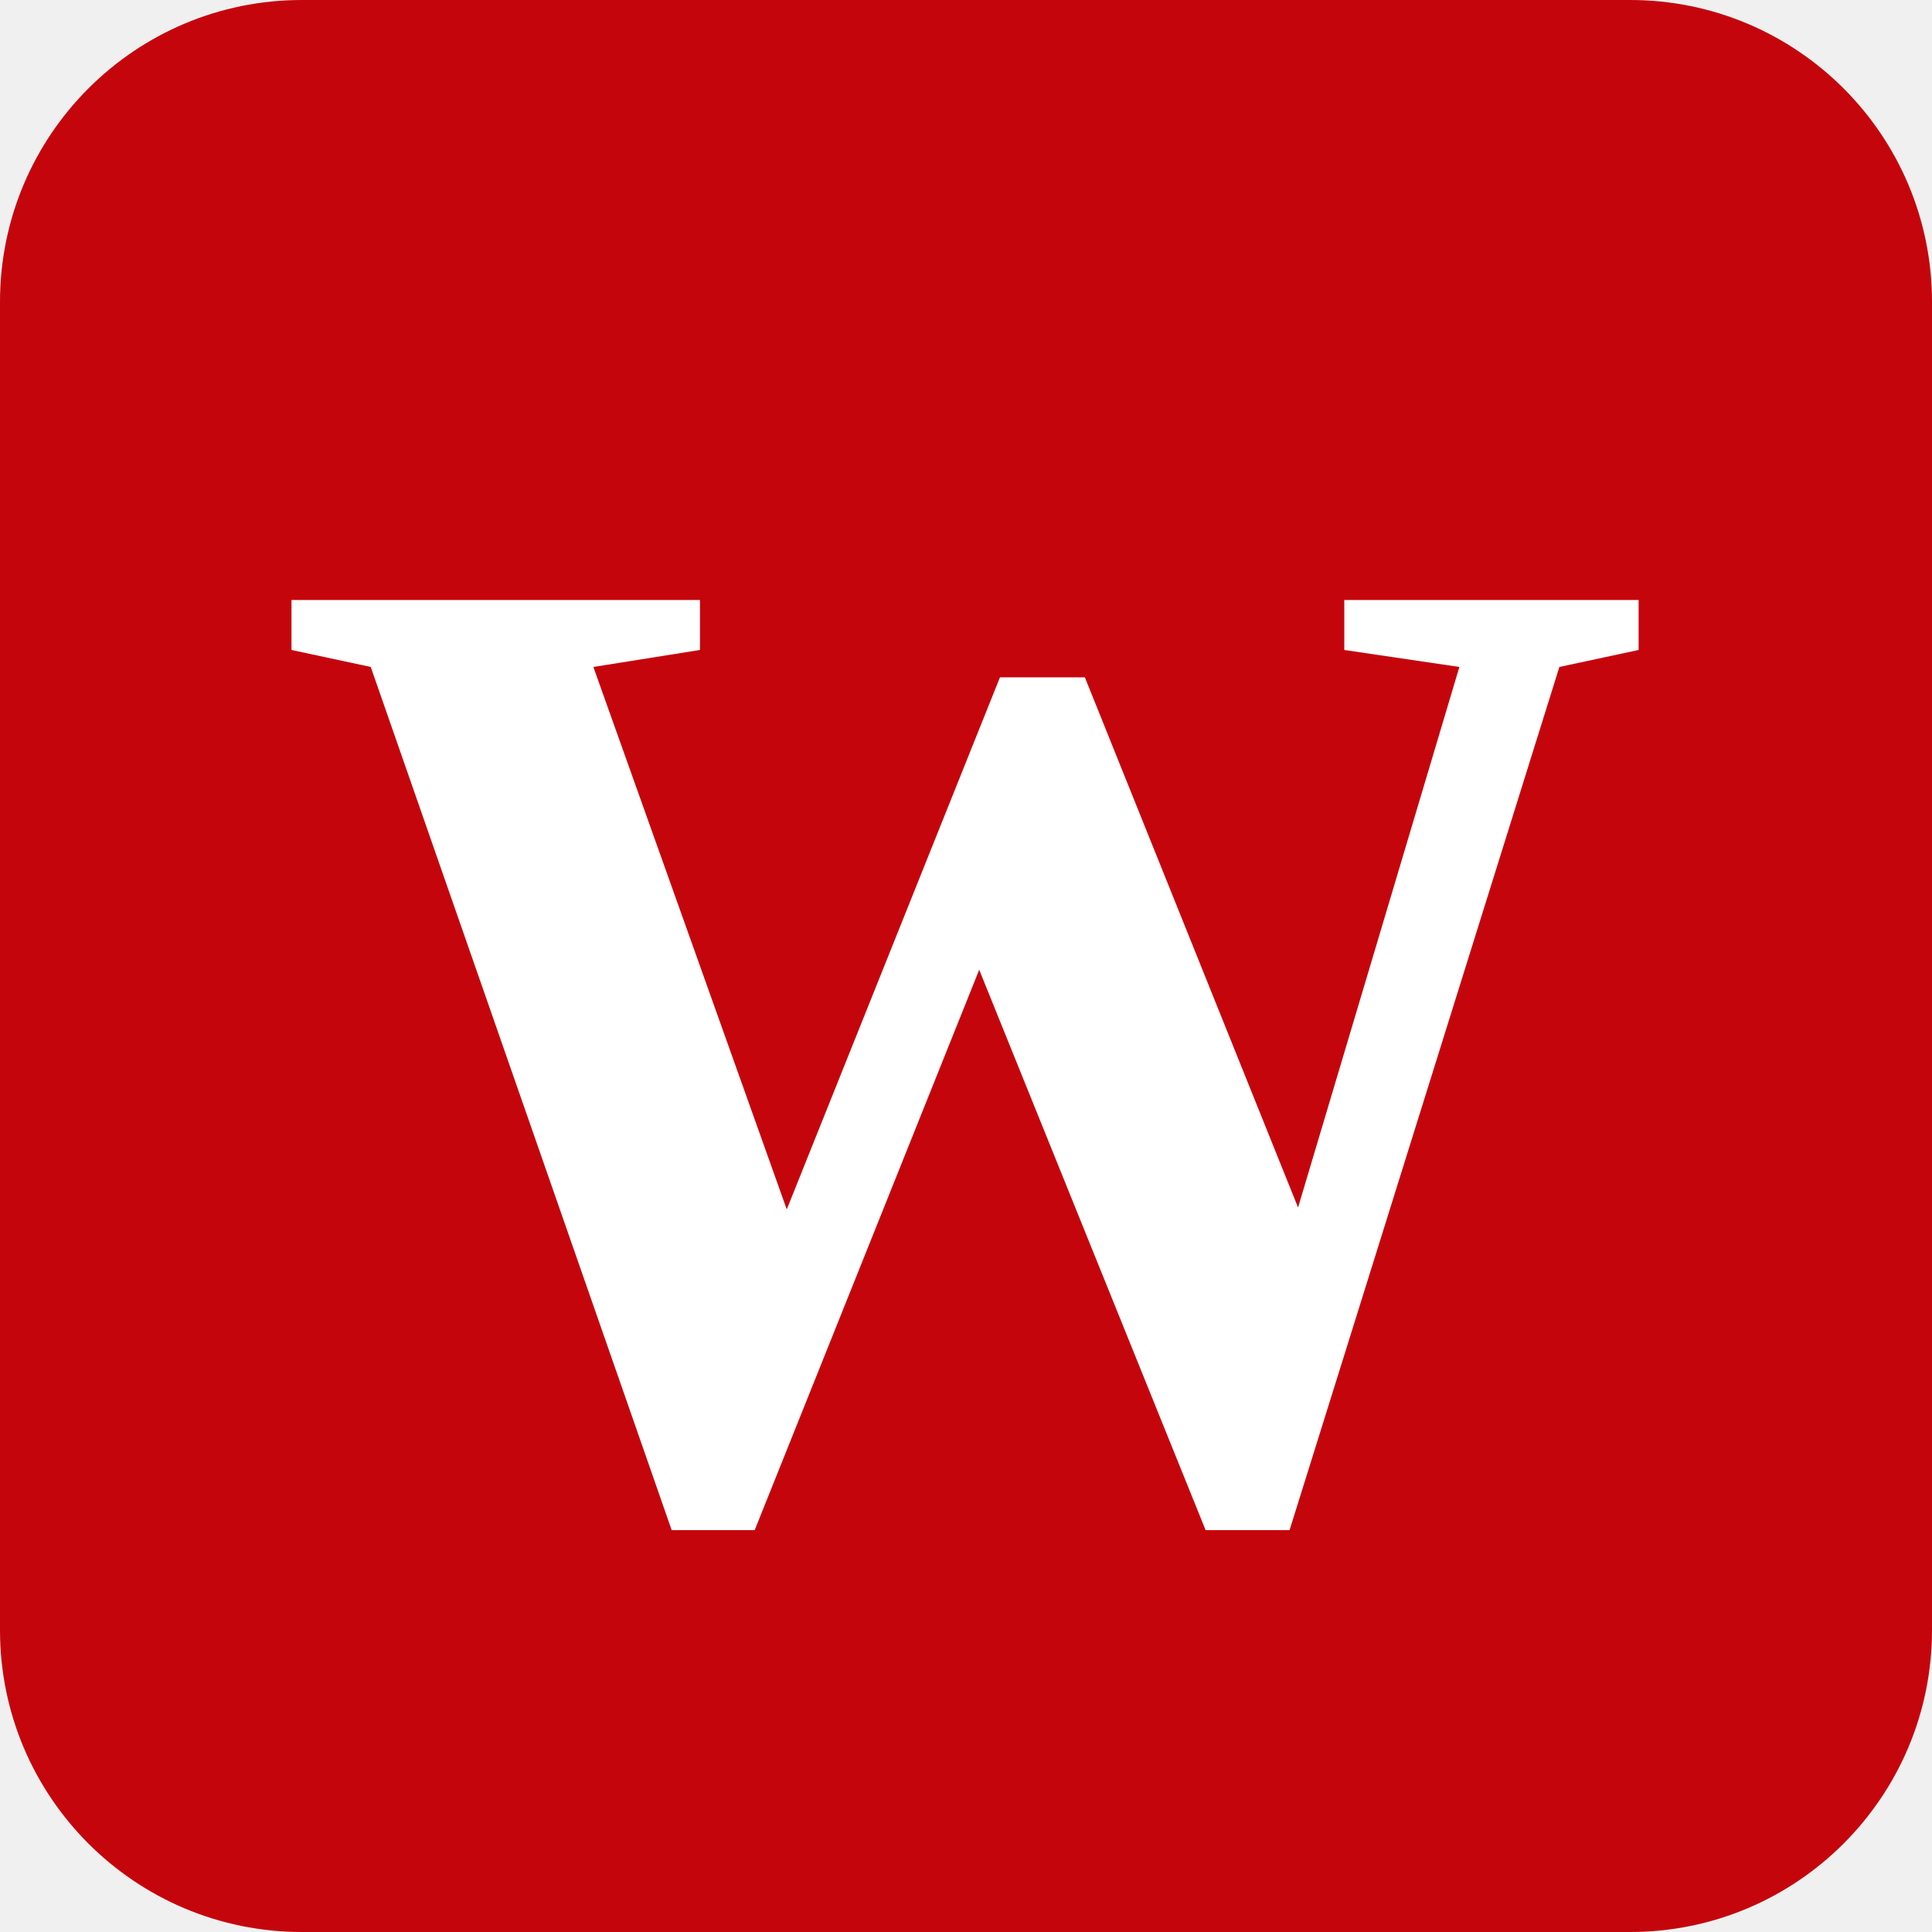
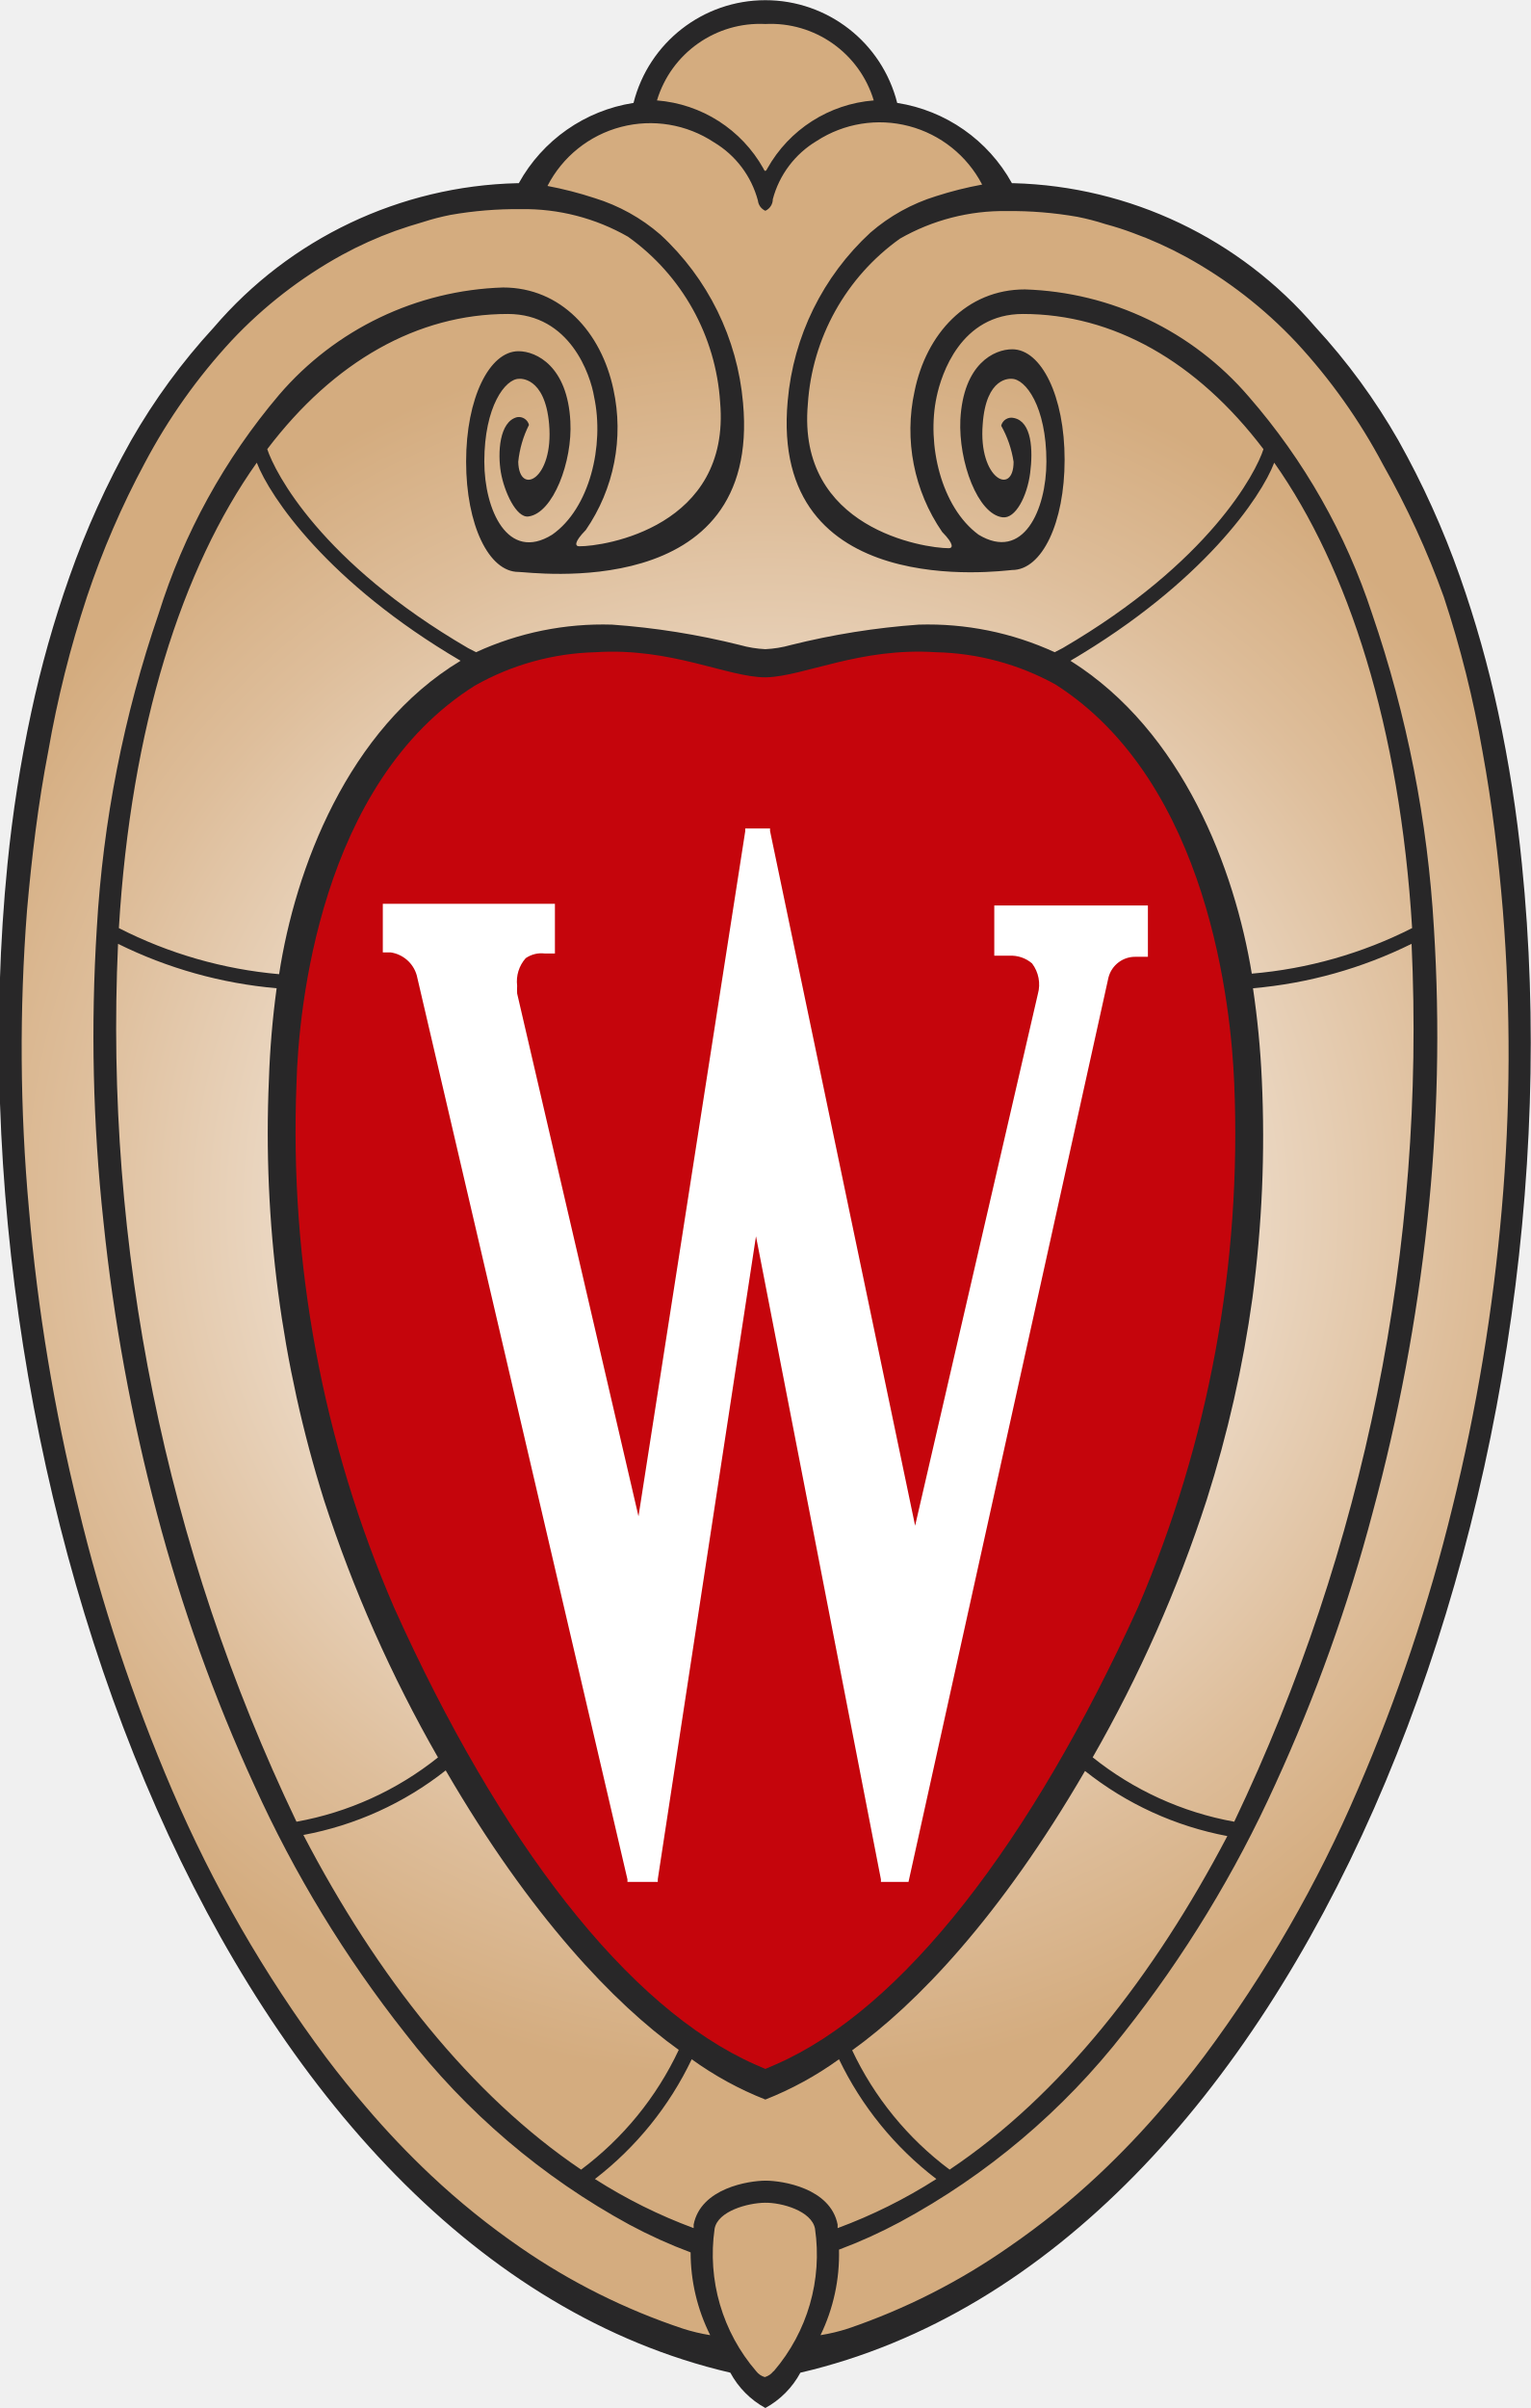
- <svg xmlns="http://www.w3.org/2000/svg" viewBox="0 0 32 32">
-   <rect width="32" height="32" rx="5" fill="#C5050C" />
-   <text x="16" y="25" font-family="Georgia, 'Times New Roman', serif" font-size="23" font-weight="bold" fill="white" text-anchor="middle">W</text>
+ <svg xmlns="http://www.w3.org/2000/svg" id="Layer_1" data-name="Layer 1" viewBox="0 0 55.5 87.28">
+   <defs>
+     <style>.cls-1{fill:url(#Web_Shield_blend);}.cls-2{fill:#282728;}.cls-3{fill:#c5050c;}.cls-4{fill:#fff;}</style>
+     <radialGradient id="Web_Shield_blend" cx="0.89" cy="17.74" r="33.44" gradientTransform="translate(27.04 24.74) scale(1.09 1.09)" gradientUnits="userSpaceOnUse">
+       <stop offset="0.17" stop-color="#fff" />
+       <stop offset="0.3" stop-color="#f6ede4" />
+       <stop offset="0.69" stop-color="#debe9b" />
+       <stop offset="0.87" stop-color="#d4ac7f" />
+     </radialGradient>
+   </defs>
+   <path class="cls-1" d="M28,87.36a3.78,3.78,0,0,1-1.05-1.16l-0.06-.09-0.11,0C8.65,81.86-1.45,54,.83,31.71a47.71,47.71,0,0,1,1.29-7.25,35.39,35.39,0,0,1,2.33-6.39,23.55,23.55,0,0,1,3.75-5.65A14.7,14.7,0,0,1,19,7.28,0.33,0.33,0,0,0,19.33,7,5.49,5.49,0,0,1,23.21,4.4l0.19,0,0-.19A4.69,4.69,0,0,1,28,.64a4.76,4.76,0,0,1,4.56,3.54l0,0.19,0.19,0A5.51,5.51,0,0,1,36.67,7a0.32,0.32,0,0,0,.37.26,14.7,14.7,0,0,1,10.77,5.13,24,24,0,0,1,4.24,6.71l0.23,0.55a42.56,42.56,0,0,1,2.89,12C57.45,54,47.35,81.86,29.23,86.08l-0.11,0-0.06.09A3.78,3.78,0,0,1,28,87.36Z" transform="translate(-0.25 -0.36)" />
+   <path class="cls-2" d="M55.43,31.68a49.49,49.49,0,0,0-.86-5.5,39.81,39.81,0,0,0-1.39-4.93,31.29,31.29,0,0,0-2.23-4.93,22.63,22.63,0,0,0-3-4.1A14.94,14.94,0,0,0,37,7H36.94a5.77,5.77,0,0,0-4.16-2.91,4.93,4.93,0,0,0-9.56,0A5.77,5.77,0,0,0,19.06,7H19A14.94,14.94,0,0,0,8,12.23a22.63,22.63,0,0,0-3,4.1,31.29,31.29,0,0,0-2.23,4.93,39.81,39.81,0,0,0-1.39,4.93,49.49,49.49,0,0,0-.86,5.5C-1.73,54.3,8.44,82.1,26.73,86.36A3.17,3.17,0,0,0,28,87.64a3.17,3.17,0,0,0,1.27-1.28C47.56,82.1,57.73,54.3,55.43,31.68ZM28,1.23A3.9,3.9,0,0,1,31.93,4a4.86,4.86,0,0,0-3.86,2.47,0.17,0.17,0,0,1-.07.09,0.15,0.15,0,0,1-.07-0.09A4.86,4.86,0,0,0,24.07,4,3.9,3.9,0,0,1,28,1.23ZM26.14,5.52a3.51,3.51,0,0,1,1.59,2.11A0.46,0.46,0,0,0,28,8a0.46,0.46,0,0,0,.27-0.42,3.51,3.51,0,0,1,1.59-2.11,4.19,4.19,0,0,1,6,1.58,13.38,13.38,0,0,0-1.67.42,6.6,6.6,0,0,0-2.38,1.32,9.4,9.4,0,0,0-3,6.1c-0.67,7.31,7.72,6.16,8.14,6.13,1.08,0,1.9-1.71,1.9-4s-0.84-4-1.9-4c-0.65,0-1.77.52-1.88,2.55C35,17.1,35.7,19,36.6,19.11c0.47,0.06.89-.76,1-1.6s0.06-1.87-.59-2a0.38,0.38,0,0,0-.46.28A3.83,3.83,0,0,1,37,17.1c0,1.25-1.28.63-1.12-1.36C36,14,36.89,14.09,36.93,14.09c0.5,0,1.26,1,1.26,3,0,1.75-.84,3.63-2.46,2.65-1.36-1-1.89-3.28-1.52-5,0.17-.81.87-3,3.13-3,3.26,0,6.3,1.71,8.72,4.9-0.27.85-1.95,4.1-7.28,7.21l-0.29.15a11,11,0,0,0-4.93-1,27.07,27.07,0,0,0-4.64.74,4.09,4.09,0,0,1-.92.15h0a4.09,4.09,0,0,1-.92-0.15A27.07,27.07,0,0,0,22.44,23a11,11,0,0,0-4.93,1l-0.29-.15c-5.34-3.11-7-6.36-7.28-7.21,2.42-3.19,5.46-4.9,8.72-4.9,2.26,0,3,2.21,3.13,3,0.38,1.77-.16,4.05-1.52,5-1.61,1-2.46-.9-2.46-2.65,0-2,.76-3,1.26-3,0,0,.94-0.11,1.09,1.65,0.17,2-1.09,2.61-1.12,1.36a3.83,3.83,0,0,1,.39-1.34A0.38,0.38,0,0,0,19,15.48c-0.65.16-.71,1.3-0.59,2s0.56,1.66,1,1.6c0.9-.12,1.6-2,1.52-3.44-0.1-2-1.23-2.55-1.88-2.55-1.06,0-1.9,1.71-1.9,4s0.82,4,1.9,4c0.42,0,8.81,1.18,8.14-6.13a9.4,9.4,0,0,0-3-6.1,6.6,6.6,0,0,0-2.38-1.32A13.38,13.38,0,0,0,20.1,7.1,4.19,4.19,0,0,1,26.14,5.52ZM10.28,36.18A32.49,32.49,0,0,0,10,39.49a44.42,44.42,0,0,0,2,15.25,49.48,49.48,0,0,0,4.13,9.32A11.48,11.48,0,0,1,11,66.39,66.66,66.66,0,0,1,4.53,34.57,16.13,16.13,0,0,0,10.28,36.18ZM4.56,34c0.44-7.31,2.29-13.05,5-16.87,0.48,1.24,2.57,4.35,7.39,7.18-4.1,2.47-6,7.56-6.58,11.36A15.81,15.81,0,0,1,4.56,34ZM16.41,64.53c3.08,5.3,6.12,8.46,8.45,10.13A11.54,11.54,0,0,1,21.32,79c-4-2.7-7.4-7-10.07-12.13A11.81,11.81,0,0,0,16.41,64.53ZM25.33,75A12.2,12.2,0,0,0,28,76.46,12.2,12.2,0,0,0,30.67,75a12,12,0,0,0,3.53,4.34,18.69,18.69,0,0,1-3.58,1.78s0-.09,0-0.13c-0.26-1.32-2-1.59-2.61-1.59s-2.35.27-2.61,1.59c0,0,0,.09,0,0.13a18.69,18.69,0,0,1-3.58-1.78A12,12,0,0,0,25.33,75Zm5.81-.32c2.33-1.67,5.37-4.83,8.45-10.13a11.81,11.81,0,0,0,5.16,2.36C42.08,72,38.69,76.32,34.68,79A11.54,11.54,0,0,1,31.14,74.66Zm8.72-10.61A49.48,49.48,0,0,0,44,54.73a44.1,44.1,0,0,0,1.66-7.32A44.34,44.34,0,0,0,46,39.49a32.49,32.49,0,0,0-.32-3.31,16.13,16.13,0,0,0,5.75-1.61A66.66,66.66,0,0,1,45,66.39,11.48,11.48,0,0,1,39.86,64.05Zm5.78-28.4c-0.62-3.8-2.5-8.8-6.58-11.36,4.82-2.83,6.92-5.94,7.39-7.18,2.69,3.82,4.55,9.56,5,16.87A15.81,15.81,0,0,1,45.64,35.65ZM25,84.76a23.29,23.29,0,0,1-5.87-2.93,27.5,27.5,0,0,1-3.25-2.62,31.1,31.1,0,0,1-2.35-2.47q-0.76-.88-1.46-1.81a47.49,47.49,0,0,1-5.58-9.69A63.9,63.9,0,0,1,3.09,55,70.46,70.46,0,0,1,1.3,44.19a64.57,64.57,0,0,1-.07-10.84C1.4,31.43,1.63,29.5,2,27.59A39.32,39.32,0,0,1,3.4,22a31,31,0,0,1,2.1-4.86,20.93,20.93,0,0,1,3.15-4.44,16.19,16.19,0,0,1,4-3.1,13.93,13.93,0,0,1,1.93-.87q0.51-.18,1-0.32a8.82,8.82,0,0,1,1-.26,14,14,0,0,1,2.56-.21,7.58,7.58,0,0,1,3.88,1,8,8,0,0,1,3.34,6c0.39,4.52-4.21,5.23-5.11,5.22-0.14,0-.21-0.13.24-0.59a6.53,6.53,0,0,0,1-5.1c-0.44-2.07-1.9-3.69-4-3.69a11.16,11.16,0,0,0-8.12,3.89A22.78,22.78,0,0,0,6,22.61,42.69,42.69,0,0,0,3.76,34,62.43,62.43,0,0,0,4,44.63,68.71,68.71,0,0,0,5.94,55.22a60.82,60.82,0,0,0,3.53,9.85,43.36,43.36,0,0,0,5.48,9A25.89,25.89,0,0,0,23.08,81a18.15,18.15,0,0,0,2.21,1A6.71,6.71,0,0,0,26,85,6.63,6.63,0,0,1,25,84.76Zm3.29,1.55a0.6,0.6,0,0,1-.31.21,0.6,0.6,0,0,1-.31-0.21,6.49,6.49,0,0,1-1.51-5.17c0.12-.64,1.2-0.93,1.82-0.94s1.7,0.3,1.82.94A6.49,6.49,0,0,1,28.31,86.3ZM54.7,44.19A70.46,70.46,0,0,1,52.91,55a63.9,63.9,0,0,1-3.42,10.2,47.49,47.49,0,0,1-5.58,9.69q-0.7.93-1.46,1.81a31.1,31.1,0,0,1-2.35,2.47,27.5,27.5,0,0,1-3.25,2.62A23.29,23.29,0,0,1,31,84.76,6.63,6.63,0,0,1,30,85a6.71,6.71,0,0,0,.67-3.1,18.15,18.15,0,0,0,2.21-1,25.89,25.89,0,0,0,8.13-6.87,43.36,43.36,0,0,0,5.48-9,60.82,60.82,0,0,0,3.53-9.85A68.71,68.71,0,0,0,52,44.63,62.43,62.43,0,0,0,52.24,34,42.69,42.69,0,0,0,50,22.61a22.78,22.78,0,0,0-4.47-7.87,11.16,11.16,0,0,0-8.12-3.89c-2.12,0-3.58,1.62-4,3.69a6.53,6.53,0,0,0,1,5.1c0.45,0.46.38,0.59,0.24,0.59-0.9,0-5.51-.71-5.11-5.22a8,8,0,0,1,3.34-6,7.58,7.58,0,0,1,3.88-1,14,14,0,0,1,2.56.21,8.77,8.77,0,0,1,1,.26q0.52,0.14,1,.32a13.93,13.93,0,0,1,1.93.87,16.19,16.19,0,0,1,4,3.1,20.93,20.93,0,0,1,3.15,4.44A31,31,0,0,1,52.6,22,39.32,39.32,0,0,1,54,27.59c0.35,1.91.58,3.84,0.74,5.77A64.57,64.57,0,0,1,54.7,44.19Z" transform="translate(-0.25 -0.36)" />
+   <path class="cls-3" d="M45,39.63c-0.11-2.69-.9-10.9-6.48-14.46A9.41,9.41,0,0,0,34.18,24c-2.74-.18-4.77.87-6.14,0.91H28c-1.37,0-3.42-1.09-6.16-.91a9.35,9.35,0,0,0-4.37,1.21C11.85,28.73,11.07,36.94,11,39.63a43.52,43.52,0,0,0,3.54,19C18.36,67.12,23,73.14,27.63,75.19L28,75.35l0.37-.16c4.61-2,9.27-8.06,13.14-16.57A43.53,43.53,0,0,0,45,39.63Z" transform="translate(-0.25 -0.36)" />
+   <path class="cls-4" d="M36.3,33.18V35L36.67,35h0.18a1.17,1.17,0,0,1,.82.28,1.27,1.27,0,0,1,.21,1.11s-3.74,16.19-4.45,19.27c-0.82-3.9-5.26-25.18-5.26-25.18l0-.09H27.27v0.1L23.4,55.32,19,36.37a2.7,2.7,0,0,1,0-.28,1.27,1.27,0,0,1,.31-1A1,1,0,0,1,20,34.92l0.37,0v-1.8H14.13v1.76l0.28,0a1.16,1.16,0,0,1,.95.83L23,68.48l0,0.09h1.1v-0.1l3.56-23.3,4.53,23.31,0,0.09h1l7.25-32.78a1,1,0,0,1,1-.75h0.07l0.36,0V33.18H36.3Z" transform="translate(-0.25 -0.36)" />
</svg>
